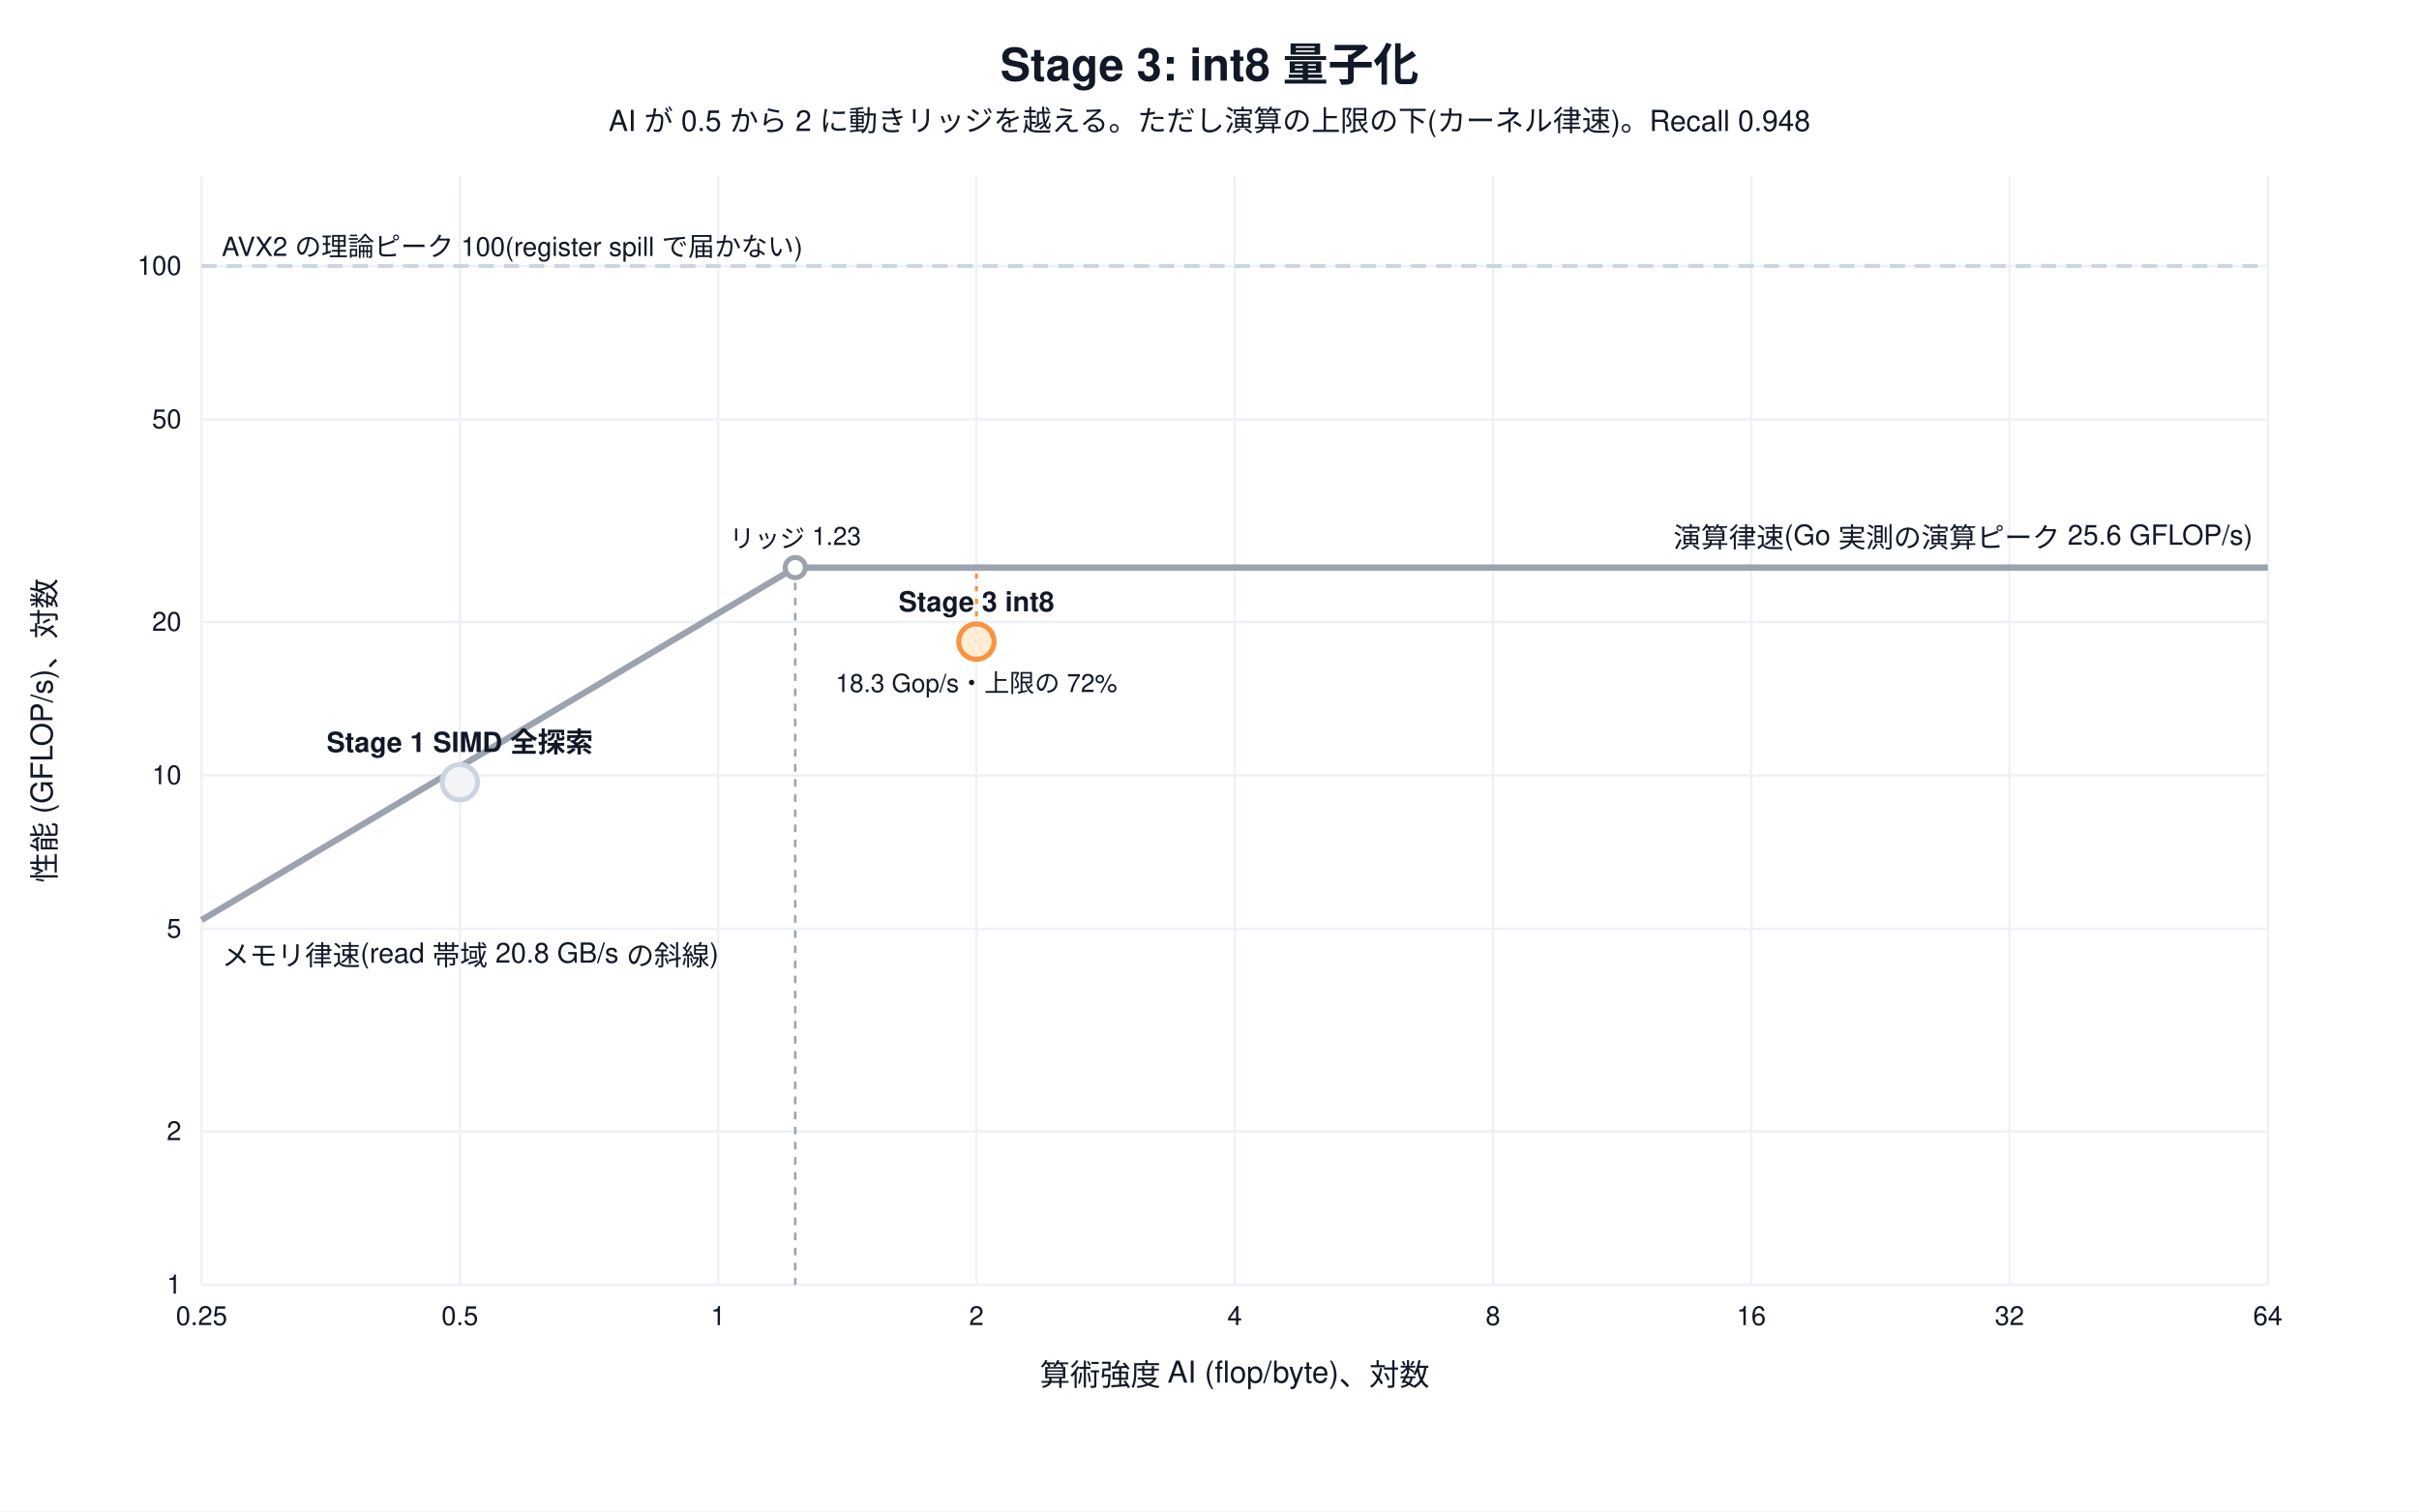
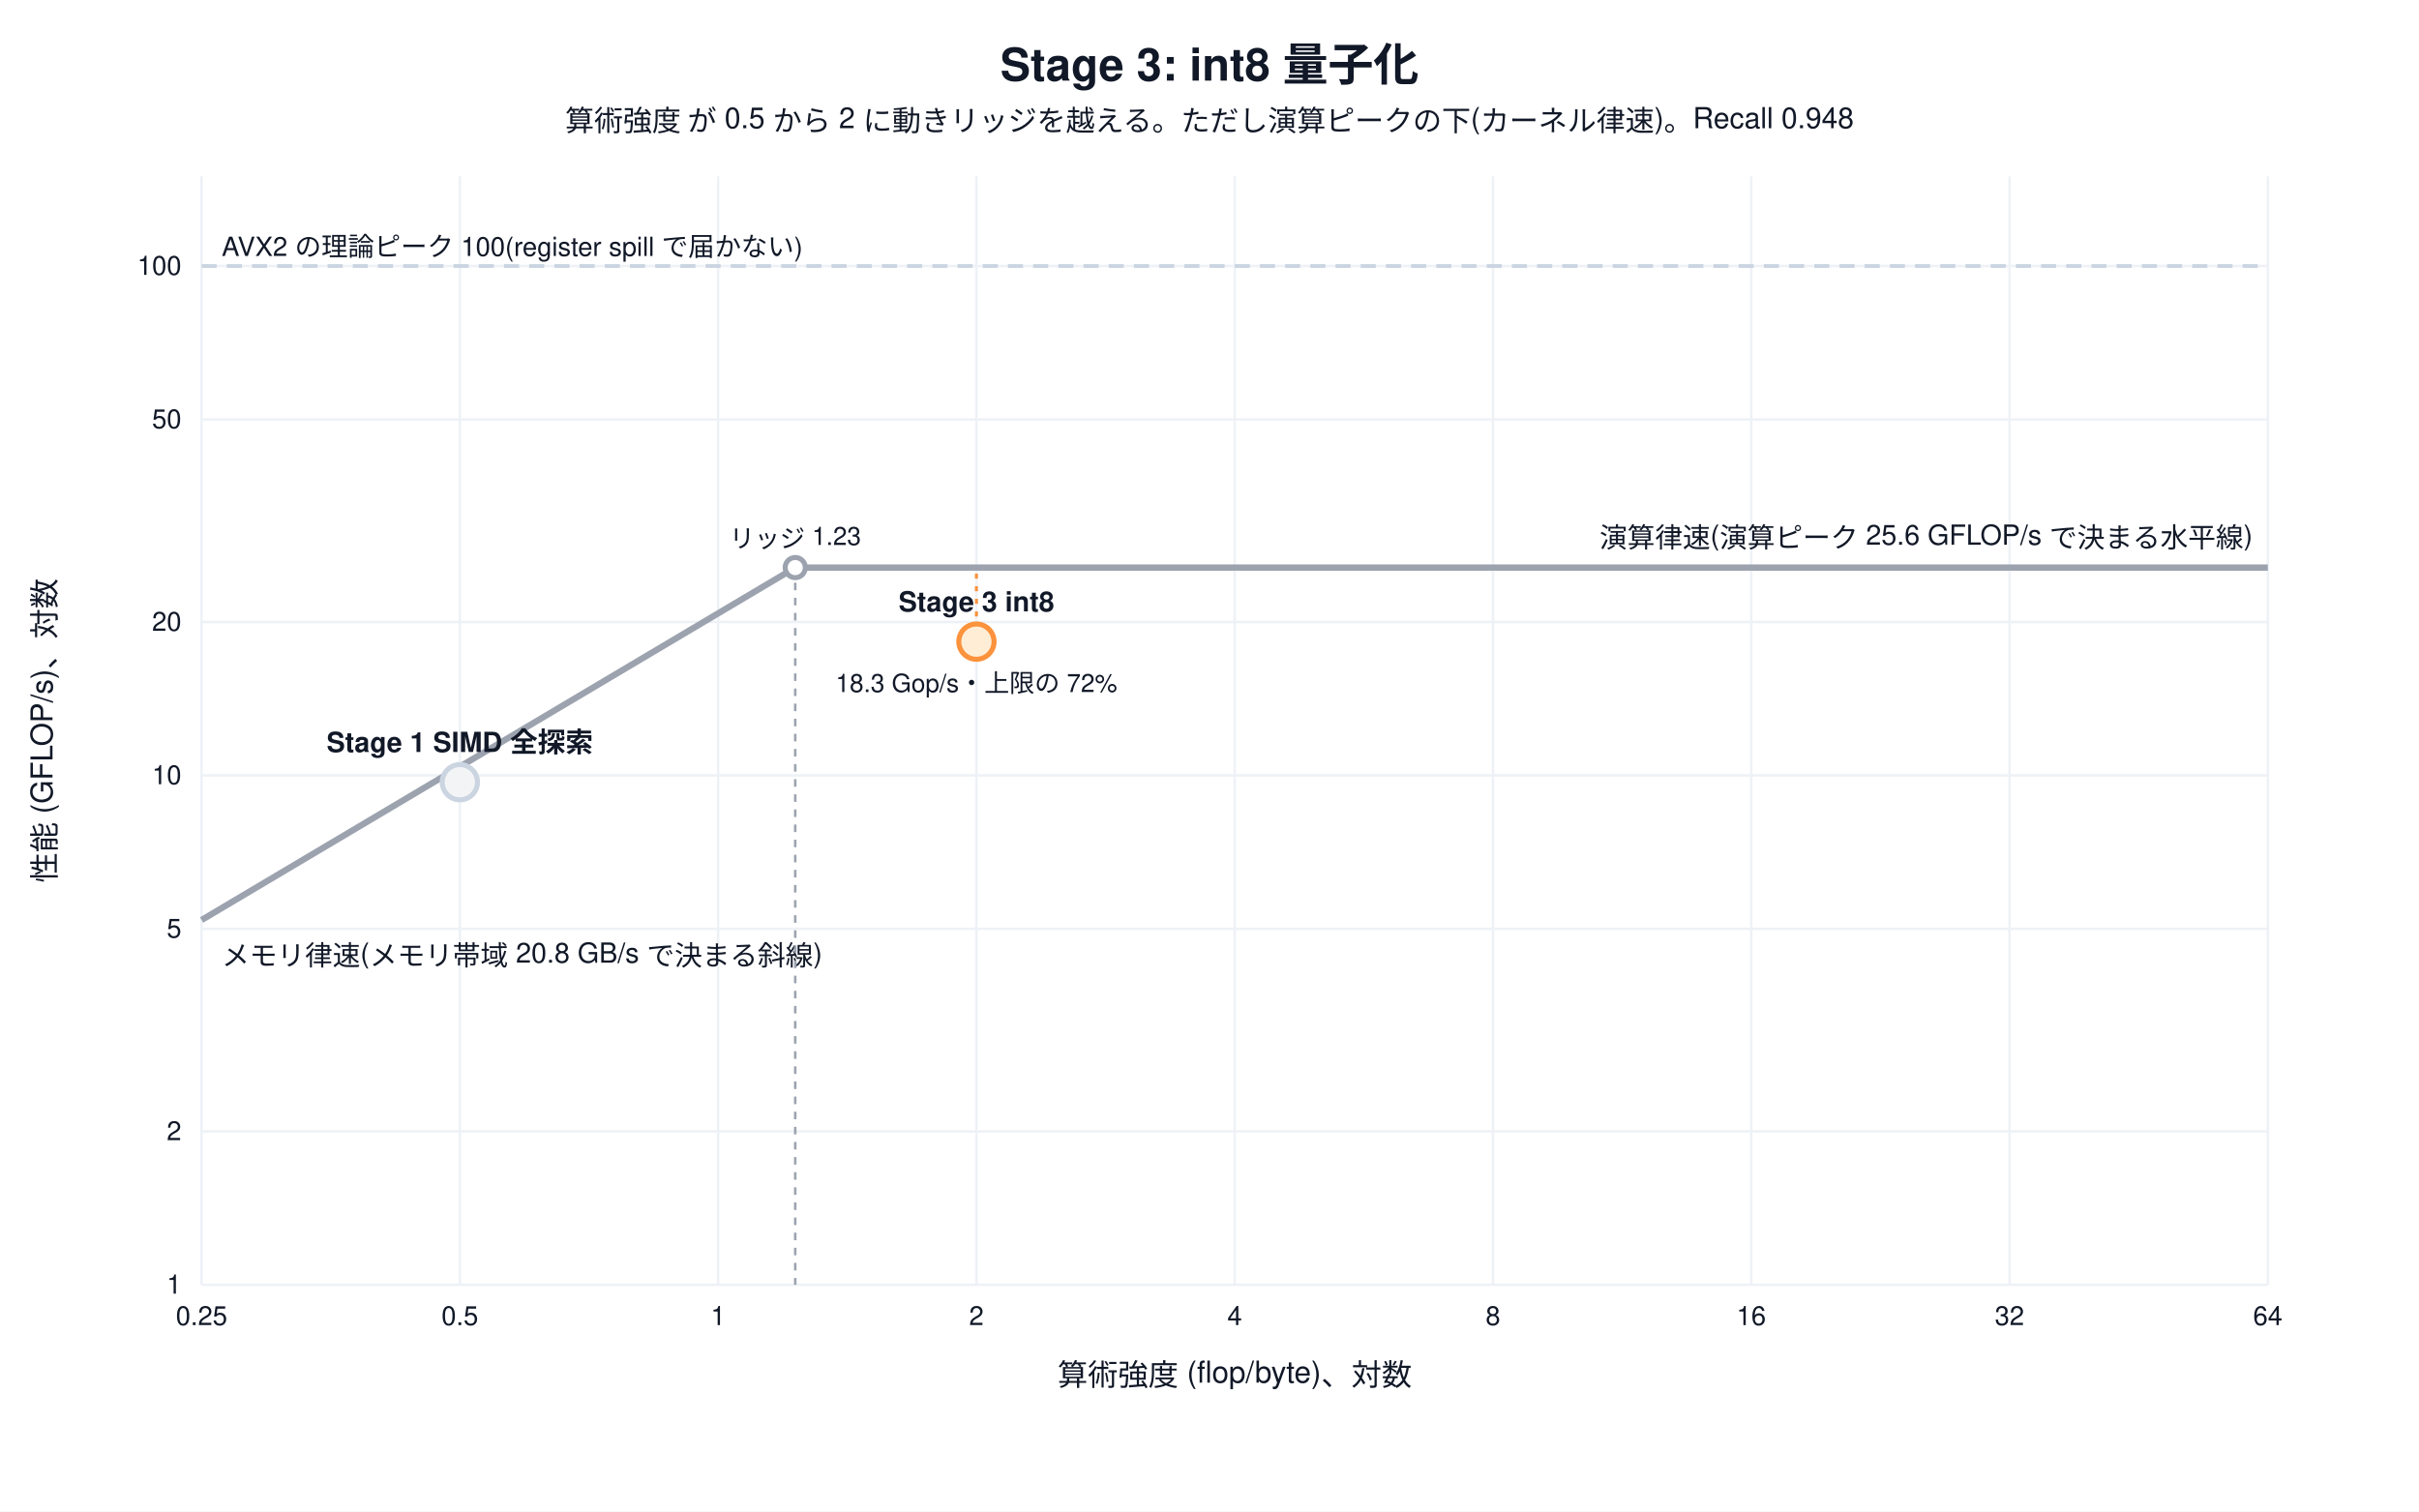
<svg xmlns="http://www.w3.org/2000/svg" viewBox="0 0 960 600">
  <style>text{font-family:'Helvetica Neue',Helvetica,Arial,'Hiragino Sans','Hiragino Kaku Gothic ProN',sans-serif;fill:#111827}</style>
  <rect width="960" height="600" fill="#ffffff" />
  <text x="480" y="32" font-size="18" font-weight="600" text-anchor="middle">Stage 3: int8 量子化</text>
-   <text x="480" y="52" font-size="11.5" fill="#6b7280" text-anchor="middle">AI が 0.5 から 2 に動きリッジを越える。ただし演算の上限の下(カーネル律速)。Recall 0.948</text>
+   <text x="480" y="52" font-size="11.5" fill="#6b7280" text-anchor="middle">算術強度 が 0.5 から 2 に動きリッジを越える。ただし演算ピークの下(カーネル律速)。Recall 0.948</text>
  <line x1="80.0" y1="70.0" x2="80.0" y2="510.0" stroke="#eef2f7" />
  <text x="80.0" y="526.0" font-size="10.5" fill="#6b7280" text-anchor="middle">0.25</text>
  <line x1="182.5" y1="70.0" x2="182.5" y2="510.0" stroke="#eef2f7" />
  <text x="182.5" y="526.0" font-size="10.5" fill="#6b7280" text-anchor="middle">0.5</text>
  <line x1="285.0" y1="70.0" x2="285.0" y2="510.0" stroke="#eef2f7" />
  <text x="285.0" y="526.0" font-size="10.5" fill="#6b7280" text-anchor="middle">1</text>
  <line x1="387.5" y1="70.0" x2="387.5" y2="510.0" stroke="#eef2f7" />
  <text x="387.5" y="526.0" font-size="10.5" fill="#6b7280" text-anchor="middle">2</text>
  <line x1="490.0" y1="70.0" x2="490.0" y2="510.0" stroke="#eef2f7" />
  <text x="490.0" y="526.0" font-size="10.5" fill="#6b7280" text-anchor="middle">4</text>
  <line x1="592.5" y1="70.0" x2="592.5" y2="510.0" stroke="#eef2f7" />
  <text x="592.5" y="526.0" font-size="10.5" fill="#6b7280" text-anchor="middle">8</text>
  <line x1="695.0" y1="70.0" x2="695.0" y2="510.0" stroke="#eef2f7" />
  <text x="695.0" y="526.0" font-size="10.5" fill="#6b7280" text-anchor="middle">16</text>
  <line x1="797.5" y1="70.0" x2="797.5" y2="510.0" stroke="#eef2f7" />
  <text x="797.5" y="526.0" font-size="10.5" fill="#6b7280" text-anchor="middle">32</text>
  <line x1="900.0" y1="70.0" x2="900.0" y2="510.0" stroke="#eef2f7" />
  <text x="900.0" y="526.0" font-size="10.5" fill="#6b7280" text-anchor="middle">64</text>
  <line x1="80.0" y1="510.0" x2="900.0" y2="510.0" stroke="#eef2f7" />
  <text x="72.0" y="513.5" font-size="10.5" fill="#6b7280" text-anchor="end">1</text>
  <line x1="80.0" y1="449.1" x2="900.0" y2="449.1" stroke="#eef2f7" />
  <text x="72.0" y="452.6" font-size="10.5" fill="#6b7280" text-anchor="end">2</text>
  <line x1="80.0" y1="368.7" x2="900.0" y2="368.7" stroke="#eef2f7" />
  <text x="72.0" y="372.2" font-size="10.5" fill="#6b7280" text-anchor="end">5</text>
  <line x1="80.0" y1="307.8" x2="900.0" y2="307.8" stroke="#eef2f7" />
  <text x="72.0" y="311.3" font-size="10.5" fill="#6b7280" text-anchor="end">10</text>
  <line x1="80.0" y1="246.9" x2="900.0" y2="246.9" stroke="#eef2f7" />
  <text x="72.0" y="250.4" font-size="10.5" fill="#6b7280" text-anchor="end">20</text>
  <line x1="80.0" y1="166.5" x2="900.0" y2="166.5" stroke="#eef2f7" />
  <text x="72.0" y="170.0" font-size="10.5" fill="#6b7280" text-anchor="end">50</text>
  <line x1="80.0" y1="105.6" x2="900.0" y2="105.6" stroke="#eef2f7" />
  <text x="72.0" y="109.1" font-size="10.5" fill="#6b7280" text-anchor="end">100</text>
-   <text x="490.0" y="550.0" font-size="12" fill="#374151" text-anchor="middle">算術強度 AI (flop/byte)、対数</text>
+   <text x="490.0" y="550.0" font-size="12" fill="#374151" text-anchor="middle">算術強度 (flop/byte)、対数</text>
  <text transform="translate(22,290.0) rotate(-90)" font-size="12" fill="#374151" text-anchor="middle">性能 (GFLOP/s)、対数</text>
  <polyline fill="none" stroke="#9ca3af" stroke-width="2.5" points="80.0,365.2 315.6,225.3 900.0,225.3" />
-   <text x="88.0" y="383.2" font-size="11" fill="#60a5fa" text-anchor="start">メモリ律速(read 帯域 20.8 GB/s の斜線)</text>
-   <text x="894.0" y="217.3" font-size="11" fill="#fb923c" text-anchor="end">演算律速(Go 実測の演算ピーク 25.6 GFLOP/s)</text>
+   <text x="88.0" y="383.2" font-size="11" fill="#60a5fa" text-anchor="start">メモリ律速(メモリ帯域 20.8 GB/s で決まる斜線)</text>
+   <text x="894.0" y="217.3" font-size="11" fill="#fb923c" text-anchor="end">演算律速(演算ピーク 25.6 GFLOP/s で決まる水平線)</text>
  <line x1="315.6" y1="225.3" x2="315.6" y2="510.0" stroke="#9ca3af" stroke-dasharray="3 3" />
  <circle cx="315.6" cy="225.3" r="4" fill="#ffffff" stroke="#9ca3af" stroke-width="2" />
  <text x="315.6" y="217.3" font-size="10" fill="#6b7280" text-anchor="middle">リッジ 1.23</text>
  <line x1="80.0" y1="105.6" x2="900.0" y2="105.6" stroke="#cbd5e1" stroke-width="1.5" stroke-dasharray="6 4" />
  <text x="88.0" y="101.6" font-size="10.5" fill="#94a3b8" text-anchor="start">AVX2 の理論ピーク 100(register spill で届かない)</text>
  <circle cx="182.5" cy="310.5" r="7" fill="#f3f4f6" stroke="#cbd5e1" stroke-width="2" />
  <text x="182.5" y="298.5" font-size="11" font-weight="600" fill="#9ca3af" text-anchor="middle">Stage 1 SIMD 全探索</text>
  <line x1="387.5" y1="254.7" x2="387.5" y2="225.3" stroke="#fb923c" stroke-width="1.2" stroke-dasharray="2 3" />
  <circle cx="387.5" cy="254.7" r="7" fill="#ffedd5" stroke="#fb923c" stroke-width="2" />
  <text x="387.5" y="242.7" font-size="11" font-weight="600" fill="#111827" text-anchor="middle">Stage 3 int8</text>
  <text x="387.5" y="274.7" font-size="10" fill="#6b7280" text-anchor="middle">18.3 Gop/s・上限の 72%</text>
</svg>
